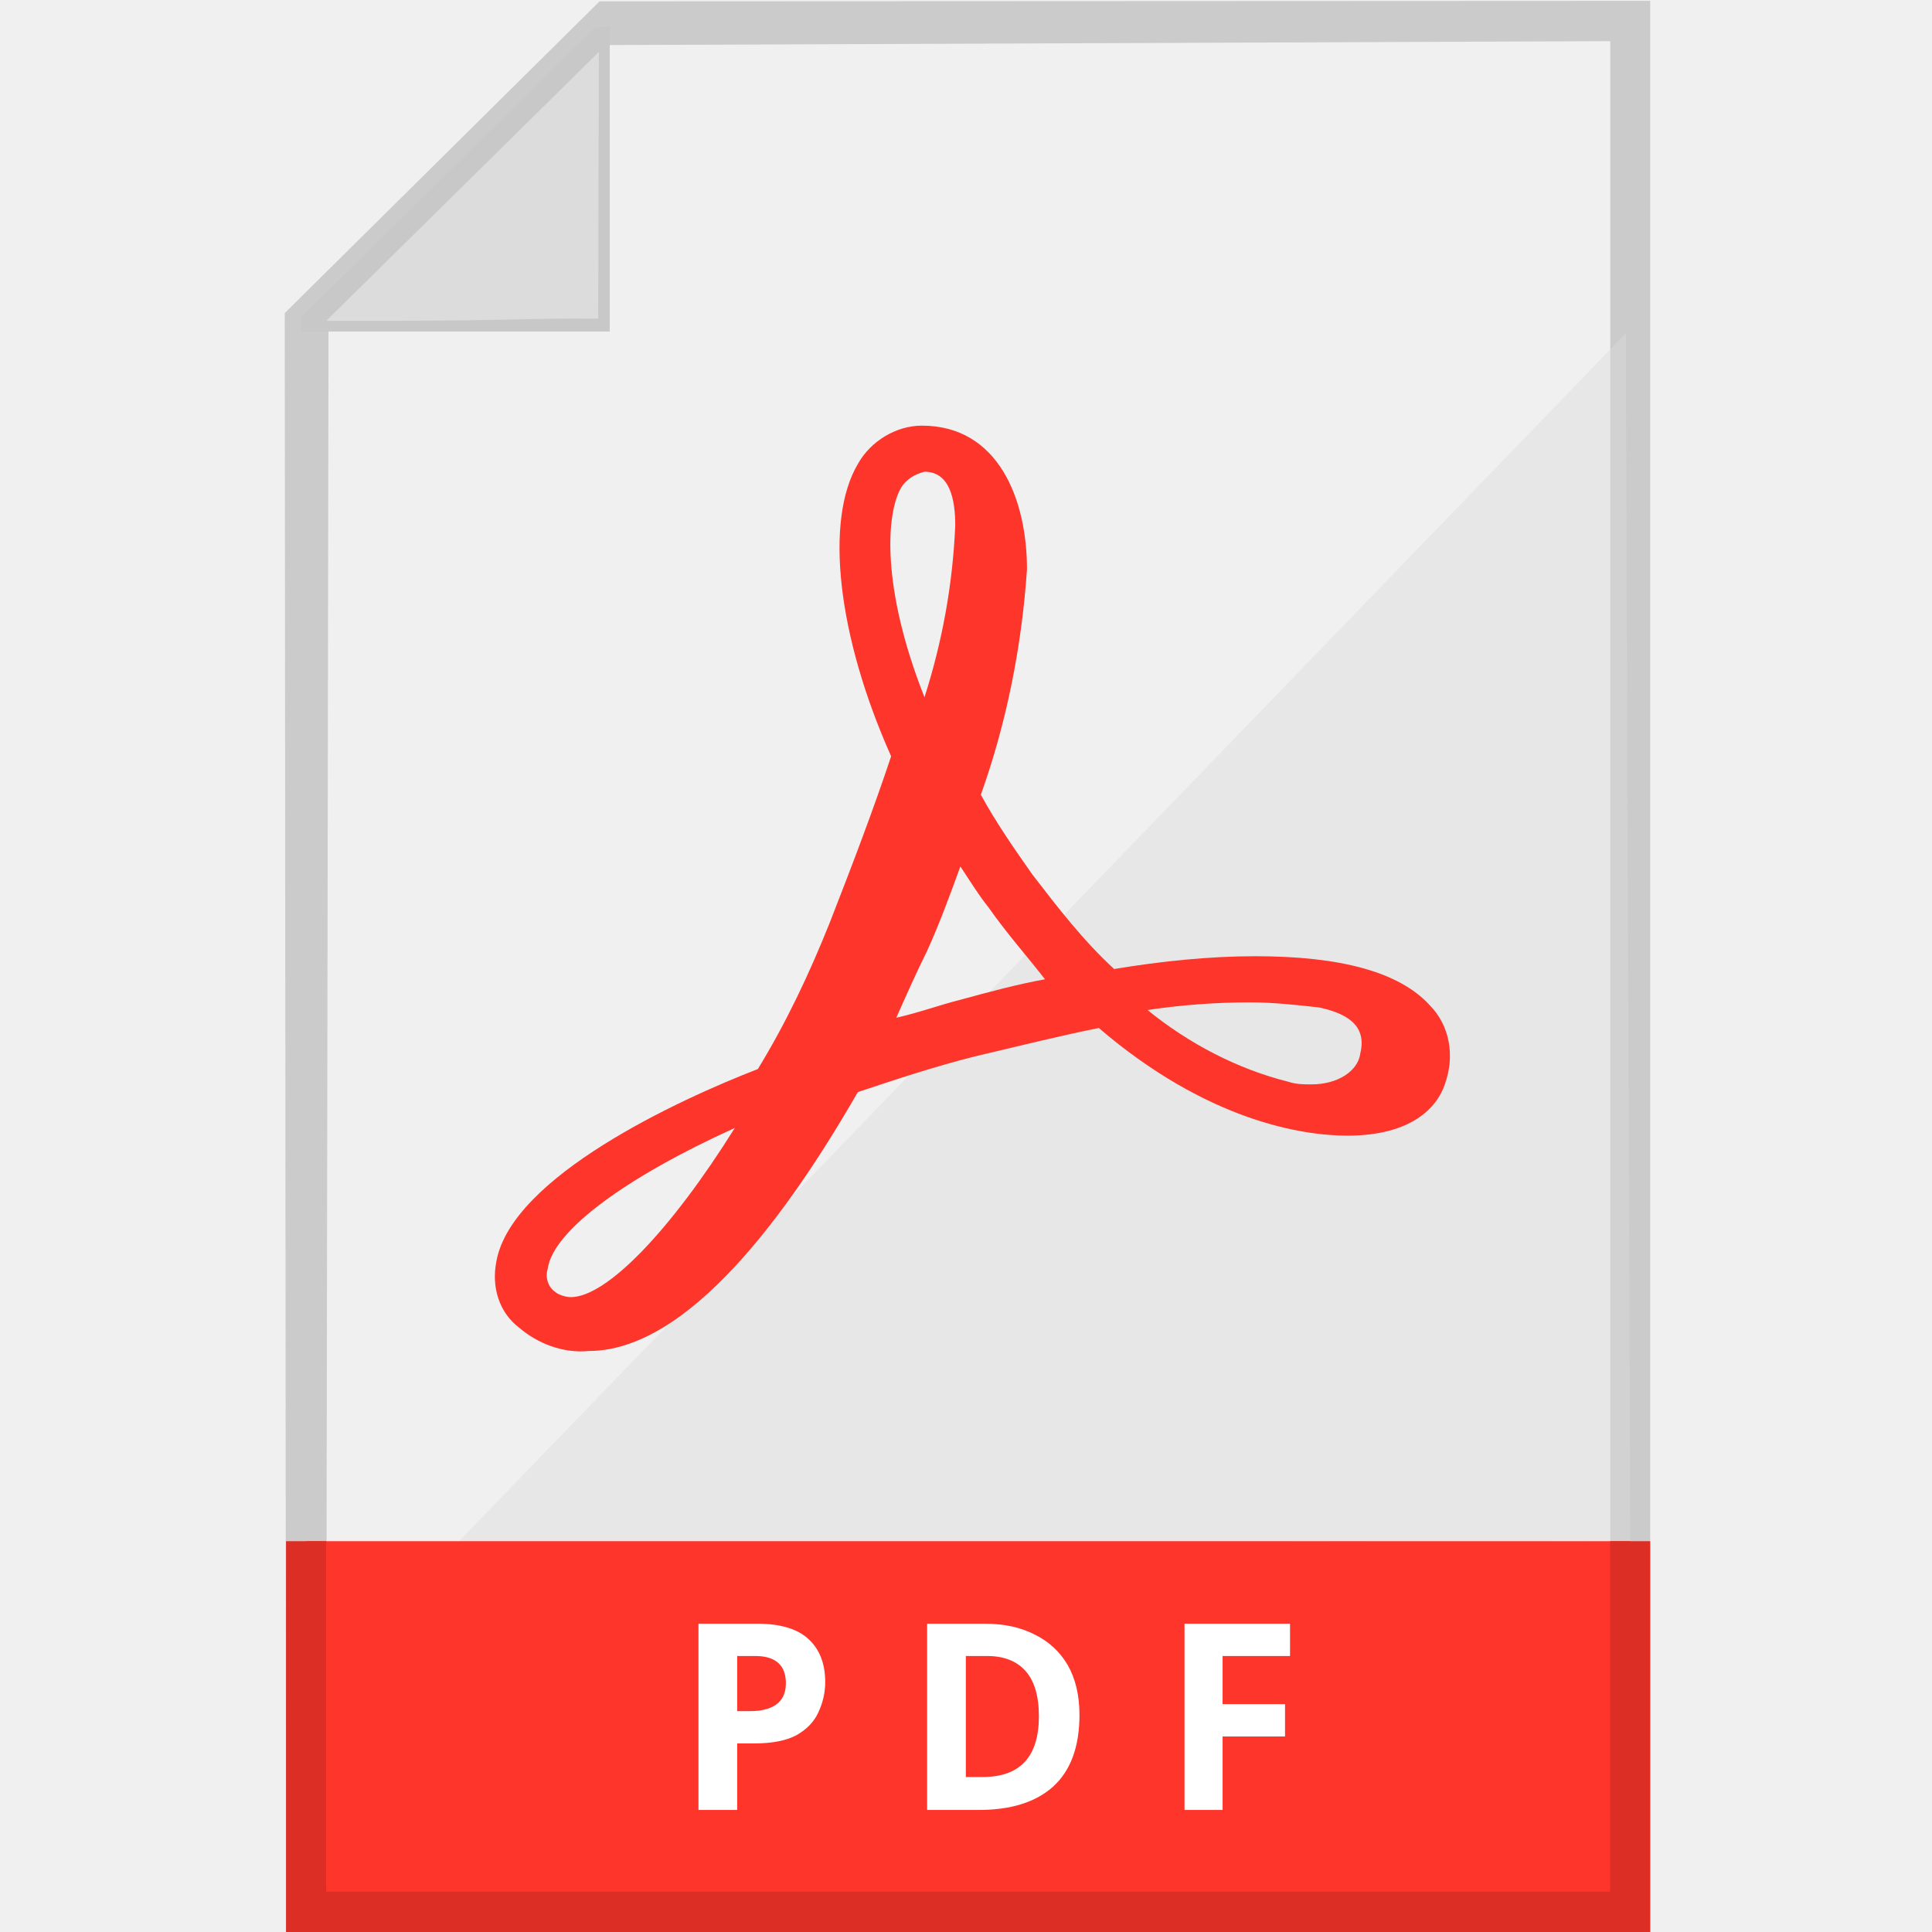
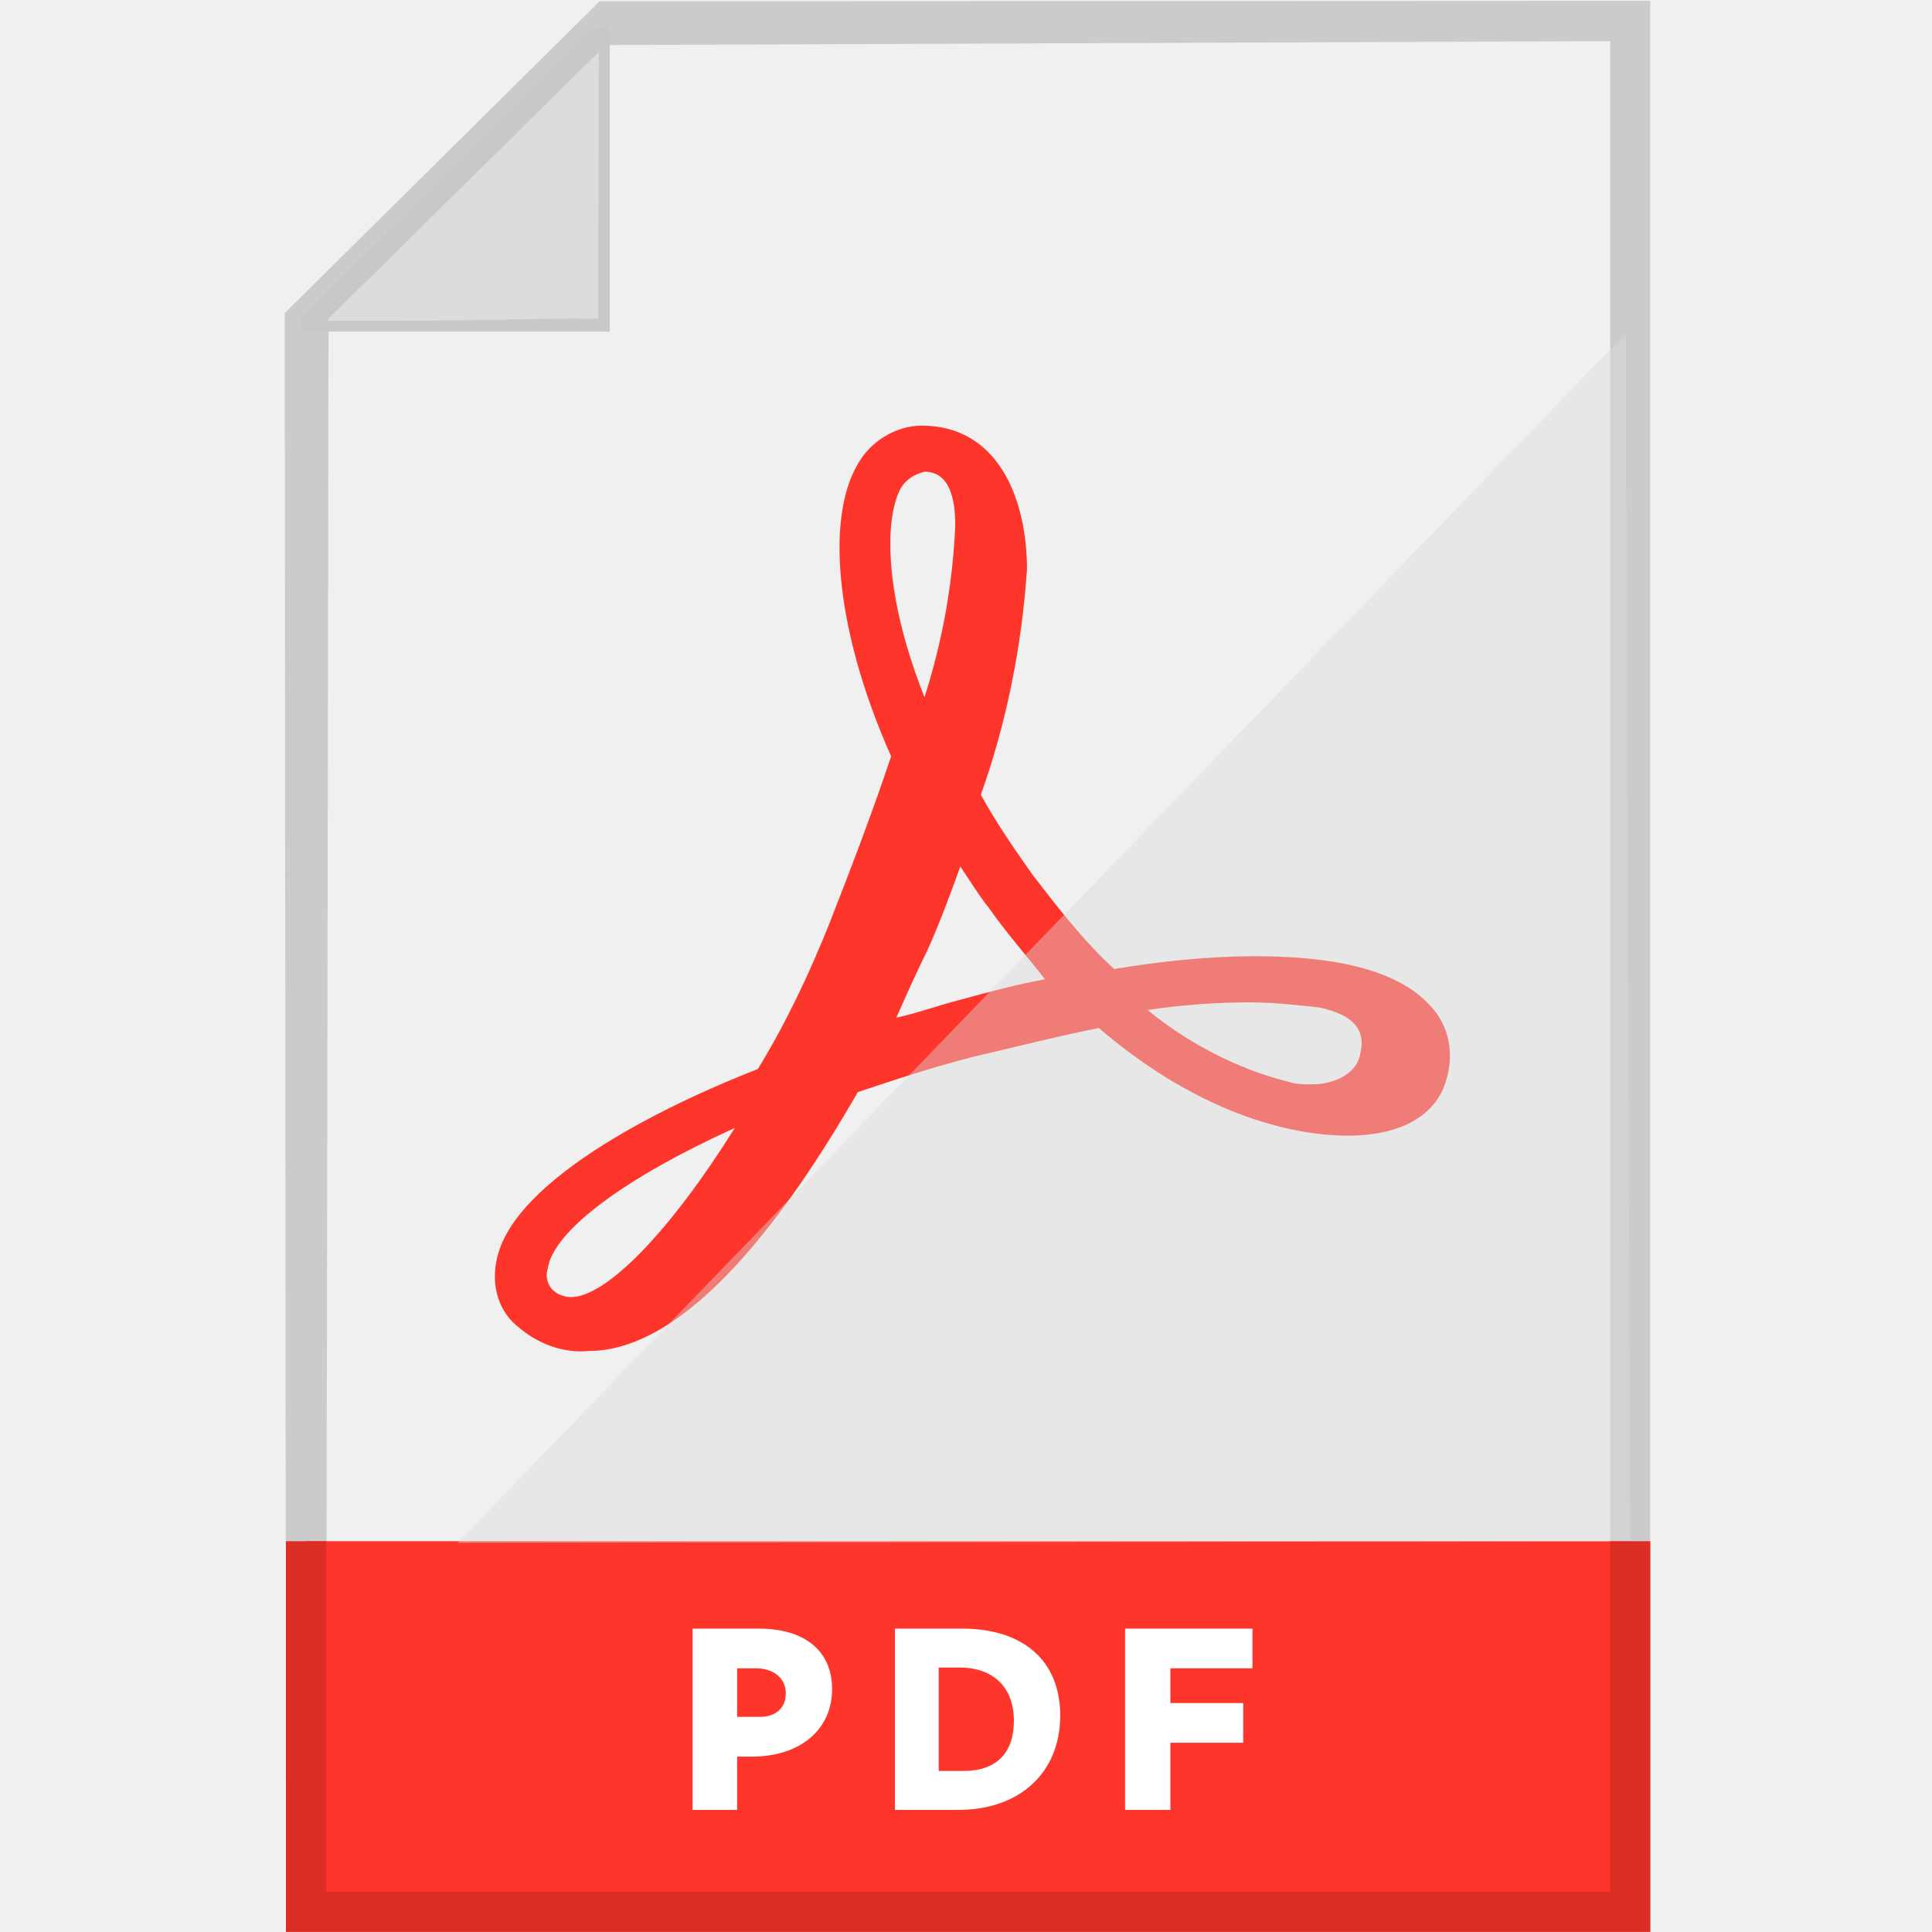
<svg xmlns="http://www.w3.org/2000/svg" width="48" height="48" version="1" id="svg16">
  <defs id="defs20">
    <filter style="color-interpolation-filters:sRGB" id="filter2733" x="-0.001" width="1.002" y="-0.001" height="1.002">
      <feGaussianBlur stdDeviation="0.003" id="feGaussianBlur2735" />
    </filter>
  </defs>
  <g id="g1068" transform="translate(27.02893,2.387264)" />
-   <g id="g2895">
-     <g id="g2809" transform="matrix(0.9928287,0,0,1.001014,4.94078,15.96579)" style="stroke-width:1.003">
-       <g id="g1177" transform="translate(7.712206,-2.653676)" style="stroke-width:1.003">
-         <g id="g1127" transform="translate(33.53761,-20.59115)" style="stroke-width:1.003">
-           <g id="g1099" transform="translate(-35.77213,11.82668)" style="stroke-width:1.003">
-             <g id="rect1070" style="opacity:1;stroke-width:1.003" transform="translate(-9.996786,4.316033)">
-               <path style="color:#000000;font-style:normal;font-variant:normal;font-weight:normal;font-stretch:normal;font-size:medium;line-height:normal;font-family:sans-serif;font-variant-ligatures:normal;font-variant-position:normal;font-variant-caps:normal;font-variant-numeric:normal;font-variant-alternates:normal;font-variant-east-asian:normal;font-feature-settings:normal;font-variation-settings:normal;text-indent:0;text-align:start;text-decoration:none;text-decoration-line:none;text-decoration-style:solid;text-decoration-color:#000000;letter-spacing:normal;word-spacing:normal;text-transform:none;writing-mode:lr-tb;direction:ltr;text-orientation:mixed;dominant-baseline:auto;baseline-shift:baseline;text-anchor:start;white-space:normal;shape-padding:0;shape-margin:0;inline-size:0;clip-rule:nonzero;display:inline;overflow:visible;visibility:visible;isolation:auto;mix-blend-mode:normal;color-interpolation:sRGB;color-interpolation-filters:linearRGB;solid-color:#000000;solid-opacity:1;vector-effect:none;fill:#f0f0f0;fill-opacity:1;fill-rule:nonzero;stroke:none;stroke-width:1.003;stroke-linecap:round;stroke-linejoin:miter;stroke-miterlimit:4;stroke-dasharray:none;stroke-dashoffset:0;stroke-opacity:1;color-rendering:auto;image-rendering:auto;shape-rendering:auto;text-rendering:auto;enable-background:accumulate;stop-color:#000000;stop-opacity:1" d="m 14.546,-8.814 v 0 l 25.791,0.488 V 38.602 H 7.202 L 6.668,-1.077 Z" id="path1088" />
-               <path style="color:#000000;font-style:normal;font-variant:normal;font-weight:normal;font-stretch:normal;font-size:medium;line-height:normal;font-family:sans-serif;font-variant-ligatures:normal;font-variant-position:normal;font-variant-caps:normal;font-variant-numeric:normal;font-variant-alternates:normal;font-variant-east-asian:normal;font-feature-settings:normal;font-variation-settings:normal;text-indent:0;text-align:start;text-decoration:none;text-decoration-line:none;text-decoration-style:solid;text-decoration-color:#000000;letter-spacing:normal;word-spacing:normal;text-transform:none;writing-mode:lr-tb;direction:ltr;text-orientation:mixed;dominant-baseline:auto;baseline-shift:baseline;text-anchor:start;white-space:normal;shape-padding:0;shape-margin:0;inline-size:0;clip-rule:nonzero;display:inline;overflow:visible;visibility:visible;isolation:auto;mix-blend-mode:normal;color-interpolation:sRGB;color-interpolation-filters:linearRGB;solid-color:#000000;solid-opacity:1;vector-effect:none;fill:#c8c8c8;fill-opacity:0.925;fill-rule:nonzero;stroke:none;stroke-width:0.502;stroke-linecap:round;stroke-linejoin:miter;stroke-miterlimit:4;stroke-dasharray:none;stroke-dashoffset:0;stroke-opacity:1;color-rendering:auto;image-rendering:auto;shape-rendering:auto;text-rendering:auto;enable-background:accumulate;stop-color:#000000;stop-opacity:1" d="M 14.546,-8.814 6.668,-1.077 6.701,39.102 H 40.838 V -8.826 Z m -0.299,1.087 v 0 L 39.838,-7.826 V 38.102 H 7.701 l 0.063,-39.262 z" id="path1090" />
-               <path id="path1179" style="opacity:0.426;fill:#dcdcdc;fill-opacity:1;stroke:none;stroke-width:0.502;stroke-linecap:round;stroke-linejoin:bevel;stroke-miterlimit:4;stroke-dasharray:none;stroke-opacity:1" d="M 40.337,29.404 10.989,29.445 40.227,-0.576 Z" />
-             </g>
-             <path id="path1092" style="opacity:1;fill:#dcdcdc;fill-opacity:1;stroke:#c8c8c8;stroke-width:0.502;stroke-linecap:round;stroke-linejoin:bevel;stroke-miterlimit:4;stroke-dasharray:none;stroke-opacity:1;filter:url(#filter2733)" d="m 4.766,3.629 c -2.67,-0.02 -1.841,0.071 -7.668,0.051 l 7.687,-7.521 z" />
-           </g>
-           <path style="opacity:1;fill:#fd352b;fill-opacity:1;stroke:#dd2e25;stroke-width:1.003px;stroke-linecap:butt;stroke-linejoin:miter;stroke-opacity:1" d="m -38.567,45.547 v 9.198 h 2.512 30.623 V 45.547" id="path1076" />
-         </g>
+   <g id="g922">
+     <g id="g897">
+       <path style="color:#000000;font-style:normal;font-variant:normal;font-weight:normal;font-stretch:normal;font-size:medium;line-height:normal;font-family:sans-serif;font-variant-ligatures:normal;font-variant-position:normal;font-variant-caps:normal;font-variant-numeric:normal;font-variant-alternates:normal;font-variant-east-asian:normal;font-feature-settings:normal;font-variation-settings:normal;text-indent:0;text-align:start;text-decoration:none;text-decoration-line:none;text-decoration-style:solid;text-decoration-color:#000000;letter-spacing:normal;word-spacing:normal;text-transform:none;writing-mode:lr-tb;direction:ltr;text-orientation:mixed;dominant-baseline:auto;baseline-shift:baseline;text-anchor:start;white-space:normal;shape-padding:0;shape-margin:0;inline-size:0;clip-rule:nonzero;display:inline;overflow:visible;visibility:visible;isolation:auto;mix-blend-mode:normal;color-interpolation:sRGB;color-interpolation-filters:linearRGB;solid-color:#000000;solid-opacity:1;vector-effect:none;fill:#f0f0f0;fill-opacity:1;fill-rule:nonzero;stroke:none;stroke-width:1;stroke-linecap:round;stroke-linejoin:miter;stroke-miterlimit:4;stroke-dasharray:none;stroke-dashoffset:0;stroke-opacity:1;color-rendering:auto;image-rendering:auto;shape-rendering:auto;text-rendering:auto;enable-background:accumulate;stop-color:#000000" d="m 14.896,0.033 v 0 L 40.502,0.522 V 47.498 H 7.604 L 7.074,7.778 Z" id="path1088" />
+       <path style="color:#000000;font-style:normal;font-variant:normal;font-weight:normal;font-stretch:normal;font-size:medium;line-height:normal;font-family:sans-serif;font-variant-ligatures:normal;font-variant-position:normal;font-variant-caps:normal;font-variant-numeric:normal;font-variant-alternates:normal;font-variant-east-asian:normal;font-feature-settings:normal;font-variation-settings:normal;text-indent:0;text-align:start;text-decoration:none;text-decoration-line:none;text-decoration-style:solid;text-decoration-color:#000000;letter-spacing:normal;word-spacing:normal;text-transform:none;writing-mode:lr-tb;direction:ltr;text-orientation:mixed;dominant-baseline:auto;baseline-shift:baseline;text-anchor:start;white-space:normal;shape-padding:0;shape-margin:0;inline-size:0;clip-rule:nonzero;display:inline;overflow:visible;visibility:visible;isolation:auto;mix-blend-mode:normal;color-interpolation:sRGB;color-interpolation-filters:linearRGB;solid-color:#000000;solid-opacity:1;vector-effect:none;fill:#c8c8c8;fill-opacity:0.925;fill-rule:nonzero;stroke:none;stroke-width:0.5;stroke-linecap:round;stroke-linejoin:miter;stroke-miterlimit:4;stroke-dasharray:none;stroke-dashoffset:0;stroke-opacity:1;color-rendering:auto;image-rendering:auto;shape-rendering:auto;text-rendering:auto;enable-background:accumulate;stop-color:#000000" d="M 14.896,0.033 7.074,7.778 7.107,47.998 H 40.999 V 0.021 Z M 14.599,1.121 v 0 L 40.006,1.022 V 46.997 H 8.1 L 8.163,7.695 Z" id="path1090" />
+       <path id="path1092" style="fill:#dcdcdc;fill-opacity:1;stroke:#c8c8c8;stroke-width:0.502;stroke-linecap:round;stroke-linejoin:bevel;stroke-miterlimit:4;stroke-dasharray:none;stroke-opacity:1;filter:url(#filter2733)" d="m 4.766,3.629 c -2.67,-0.02 -1.841,0.071 -7.668,0.051 l 7.687,-7.521 z" transform="matrix(0.9928287,0,0,1.001014,10.37918,4.536067)" />
+     </g>
+     <path d="m 35.515,24.967 c -0.764,-0.828 -2.229,-1.21 -4.331,-1.21 -1.146,0 -2.356,0.127 -3.503,0.318 -0.764,-0.701 -1.401,-1.528 -2.038,-2.356 -0.446,-0.637 -0.892,-1.274 -1.274,-1.974 0.637,-1.783 1.019,-3.694 1.146,-5.604 0,-1.719 -0.701,-3.566 -2.611,-3.566 -0.637,0 -1.274,0.382 -1.592,0.955 -0.828,1.401 -0.509,4.267 0.828,7.26 -0.446,1.337 -0.955,2.675 -1.528,4.14 -0.509,1.274 -1.083,2.484 -1.783,3.63 -1.974,0.764 -6.114,2.675 -6.496,4.776 -0.127,0.637 0.064,1.274 0.573,1.656 0.446,0.382 1.083,0.637 1.719,0.573 2.484,0 4.967,-3.439 6.687,-6.432 0.955,-0.318 1.911,-0.637 2.93,-0.892 1.083,-0.255 2.102,-0.509 3.057,-0.701 2.675,2.293 5.031,2.675 6.177,2.675 1.592,0 2.229,-0.701 2.42,-1.274 0.255,-0.701 0.127,-1.465 -0.382,-1.974 z m -1.719,1.21 c -0.064,0.446 -0.573,0.764 -1.21,0.764 -0.191,0 -0.382,0 -0.573,-0.064 -1.274,-0.318 -2.484,-0.955 -3.503,-1.783 0.828,-0.127 1.719,-0.191 2.547,-0.191 0.573,0 1.146,0.064 1.719,0.127 0.573,0.127 1.21,0.382 1.019,1.146 z M 22.396,12.102 c 0.127,-0.191 0.318,-0.318 0.573,-0.382 0.637,0 0.764,0.701 0.764,1.337 -0.064,1.465 -0.318,2.866 -0.764,4.267 -1.083,-2.738 -0.955,-4.585 -0.573,-5.222 z m 3.566,12.228 c -0.701,0.127 -1.401,0.318 -2.102,0.509 -0.509,0.127 -1.019,0.318 -1.592,0.446 0.255,-0.573 0.509,-1.146 0.764,-1.656 0.318,-0.701 0.573,-1.401 0.828,-2.102 0.255,0.382 0.446,0.701 0.701,1.019 0.446,0.637 0.955,1.21 1.401,1.783 z m -7.706,3.694 c -1.592,2.547 -3.184,4.203 -4.076,4.203 -0.127,0 -0.318,-0.064 -0.382,-0.127 -0.191,-0.127 -0.255,-0.382 -0.191,-0.573 0.127,-0.955 1.974,-2.293 4.649,-3.503 z" fill="#ffffff" id="path4" style="fill:#fd352b;fill-opacity:1;stroke-width:1" />
+     <g id="g902">
+       <path style="fill:#fd352b;fill-opacity:1;stroke:#dd2e25;stroke-width:1px;stroke-linecap:butt;stroke-linejoin:miter;stroke-opacity:1" d="m 7.604,38.291 v 9.207 H 10.099 40.502 v -9.207" id="path1076" />
+       <g aria-label="P D F" transform="scale(0.9927278,1.007326)" id="text2959" style="font-style:normal;font-weight:normal;font-size:25.768px;line-height:1.25;font-family:sans-serif;fill:#000000;fill-opacity:1;stroke:none;stroke-width:1">
+         <path d="m 17.334,44.639 h 1.114 v -1.314 h 0.367 c 1.211,0 2.01,-0.664 2.01,-1.668 0,-0.934 -0.683,-1.488 -1.823,-1.488 h -1.668 z m 1.578,-3.492 c 0.451,0 0.754,0.245 0.754,0.618 0,0.361 -0.251,0.58 -0.651,0.58 h -0.567 v -1.198 z" style="font-style:normal;font-variant:normal;font-weight:800;font-stretch:normal;font-size:6.442px;font-family:Cantarell;-inkscape-font-specification:'Cantarell Ultra-Bold';fill:#ffffff;stroke-width:1" id="path904" />
+         <path d="m 22.398,44.639 h 1.591 c 1.533,0 2.545,-0.921 2.545,-2.326 0,-1.346 -0.915,-2.145 -2.461,-2.145 H 22.398 Z m 1.095,-0.96 v -2.551 h 0.515 c 0.857,0 1.366,0.49 1.366,1.314 0,0.799 -0.444,1.237 -1.256,1.237 z" style="font-style:normal;font-variant:normal;font-weight:800;font-stretch:normal;font-size:6.442px;font-family:Cantarell;-inkscape-font-specification:'Cantarell Ultra-Bold';fill:#ffffff;stroke-width:1" id="path906" />
+         <path d="m 28.157,44.639 h 1.134 v -1.656 h 1.823 v -0.979 h -1.823 v -0.857 h 2.055 v -0.979 h -3.189 z" style="font-style:normal;font-variant:normal;font-weight:800;font-stretch:normal;font-size:6.442px;font-family:Cantarell;-inkscape-font-specification:'Cantarell Ultra-Bold';fill:#ffffff;stroke-width:1" id="path908" />
      </g>
    </g>
-     <path d="m 35.515,24.967 c -0.764,-0.828 -2.229,-1.21 -4.331,-1.21 -1.146,0 -2.356,0.127 -3.503,0.318 -0.764,-0.701 -1.401,-1.528 -2.038,-2.356 -0.446,-0.637 -0.892,-1.274 -1.274,-1.974 0.637,-1.783 1.019,-3.694 1.146,-5.604 0,-1.719 -0.701,-3.566 -2.611,-3.566 -0.637,0 -1.274,0.382 -1.592,0.955 -0.828,1.401 -0.509,4.267 0.828,7.26 -0.446,1.337 -0.955,2.675 -1.528,4.14 -0.509,1.274 -1.083,2.484 -1.783,3.63 -1.974,0.764 -6.114,2.675 -6.496,4.776 -0.127,0.637 0.064,1.274 0.573,1.656 0.446,0.382 1.083,0.637 1.719,0.573 2.484,0 4.967,-3.439 6.687,-6.432 0.955,-0.318 1.911,-0.637 2.93,-0.892 1.083,-0.255 2.102,-0.509 3.057,-0.701 2.675,2.293 5.031,2.675 6.177,2.675 1.592,0 2.229,-0.701 2.42,-1.274 0.255,-0.701 0.127,-1.465 -0.382,-1.974 z m -1.719,1.21 c -0.064,0.446 -0.573,0.764 -1.21,0.764 -0.191,0 -0.382,0 -0.573,-0.064 -1.274,-0.318 -2.484,-0.955 -3.503,-1.783 0.828,-0.127 1.719,-0.191 2.547,-0.191 0.573,0 1.146,0.064 1.719,0.127 0.573,0.127 1.21,0.382 1.019,1.146 z M 22.396,12.102 c 0.127,-0.191 0.318,-0.318 0.573,-0.382 0.637,0 0.764,0.701 0.764,1.337 -0.064,1.465 -0.318,2.866 -0.764,4.267 -1.083,-2.738 -0.955,-4.585 -0.573,-5.222 z m 3.566,12.228 c -0.701,0.127 -1.401,0.318 -2.102,0.509 -0.509,0.127 -1.019,0.318 -1.592,0.446 0.255,-0.573 0.509,-1.146 0.764,-1.656 0.318,-0.701 0.573,-1.401 0.828,-2.102 0.255,0.382 0.446,0.701 0.701,1.019 0.446,0.637 0.955,1.21 1.401,1.783 z m -7.706,3.694 c -1.592,2.547 -3.184,4.203 -4.076,4.203 -0.127,0 -0.318,-0.064 -0.382,-0.127 -0.191,-0.127 -0.255,-0.382 -0.191,-0.573 0.127,-0.955 1.974,-2.293 4.649,-3.503 z" fill="#ffffff" id="path4" style="fill:#fd352b;fill-opacity:1;stroke-width:1" />
-     <text xml:space="preserve" style="font-style:normal;font-weight:normal;font-size:25.768px;line-height:1.25;font-family:sans-serif;fill:#000000;fill-opacity:1;stroke:none;stroke-width:1" x="16.903" y="44.639" id="text2959" transform="scale(0.9927278,1.007326)">
-       <tspan id="tspan2957" x="16.903" y="44.639" style="font-style:normal;font-variant:normal;font-weight:800;font-stretch:normal;font-size:6.442px;font-family:Cantarell;-inkscape-font-specification:'Cantarell Ultra-Bold';fill:#ffffff;stroke-width:1">P D F</tspan>
-     </text>
  </g>
+   <path id="path1179" style="opacity:0.426;fill:#dcdcdc;fill-opacity:1;stroke:none;stroke-width:0.5;stroke-linecap:round;stroke-linejoin:bevel;stroke-miterlimit:4;stroke-dasharray:none;stroke-opacity:1" d="M 40.502,38.291 11.365,38.332 40.392,8.28 Z" />
</svg>
